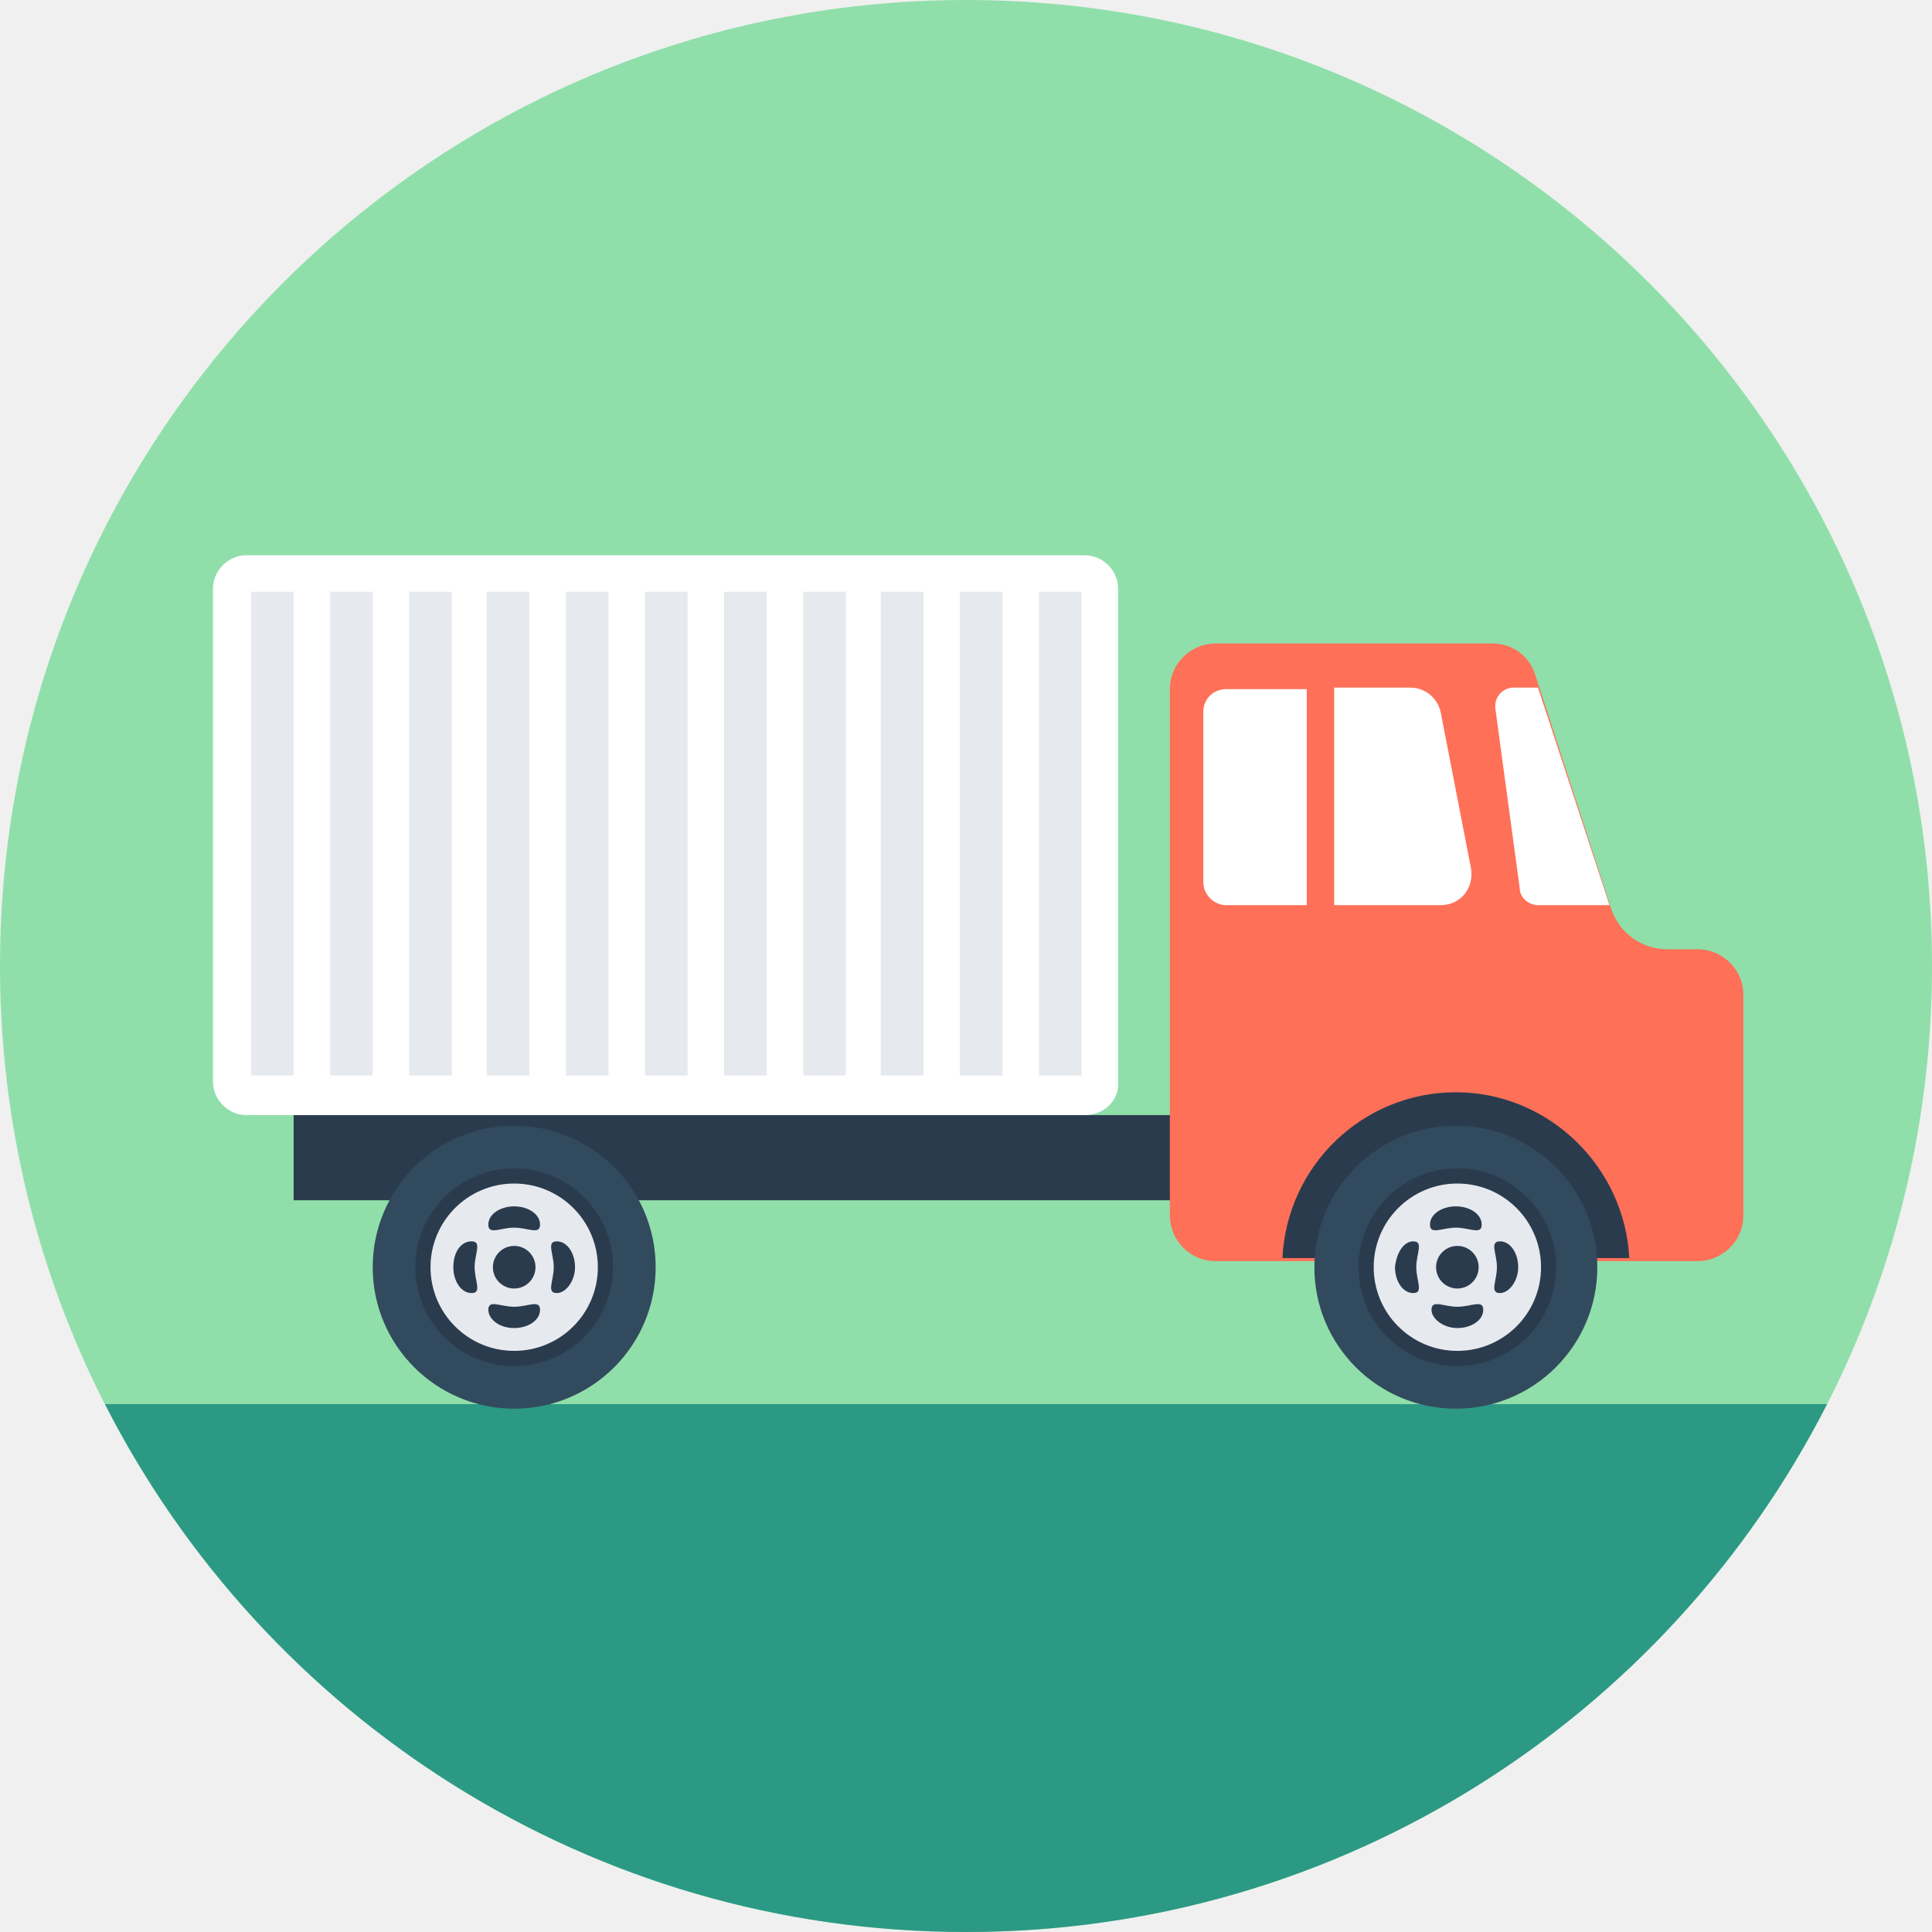
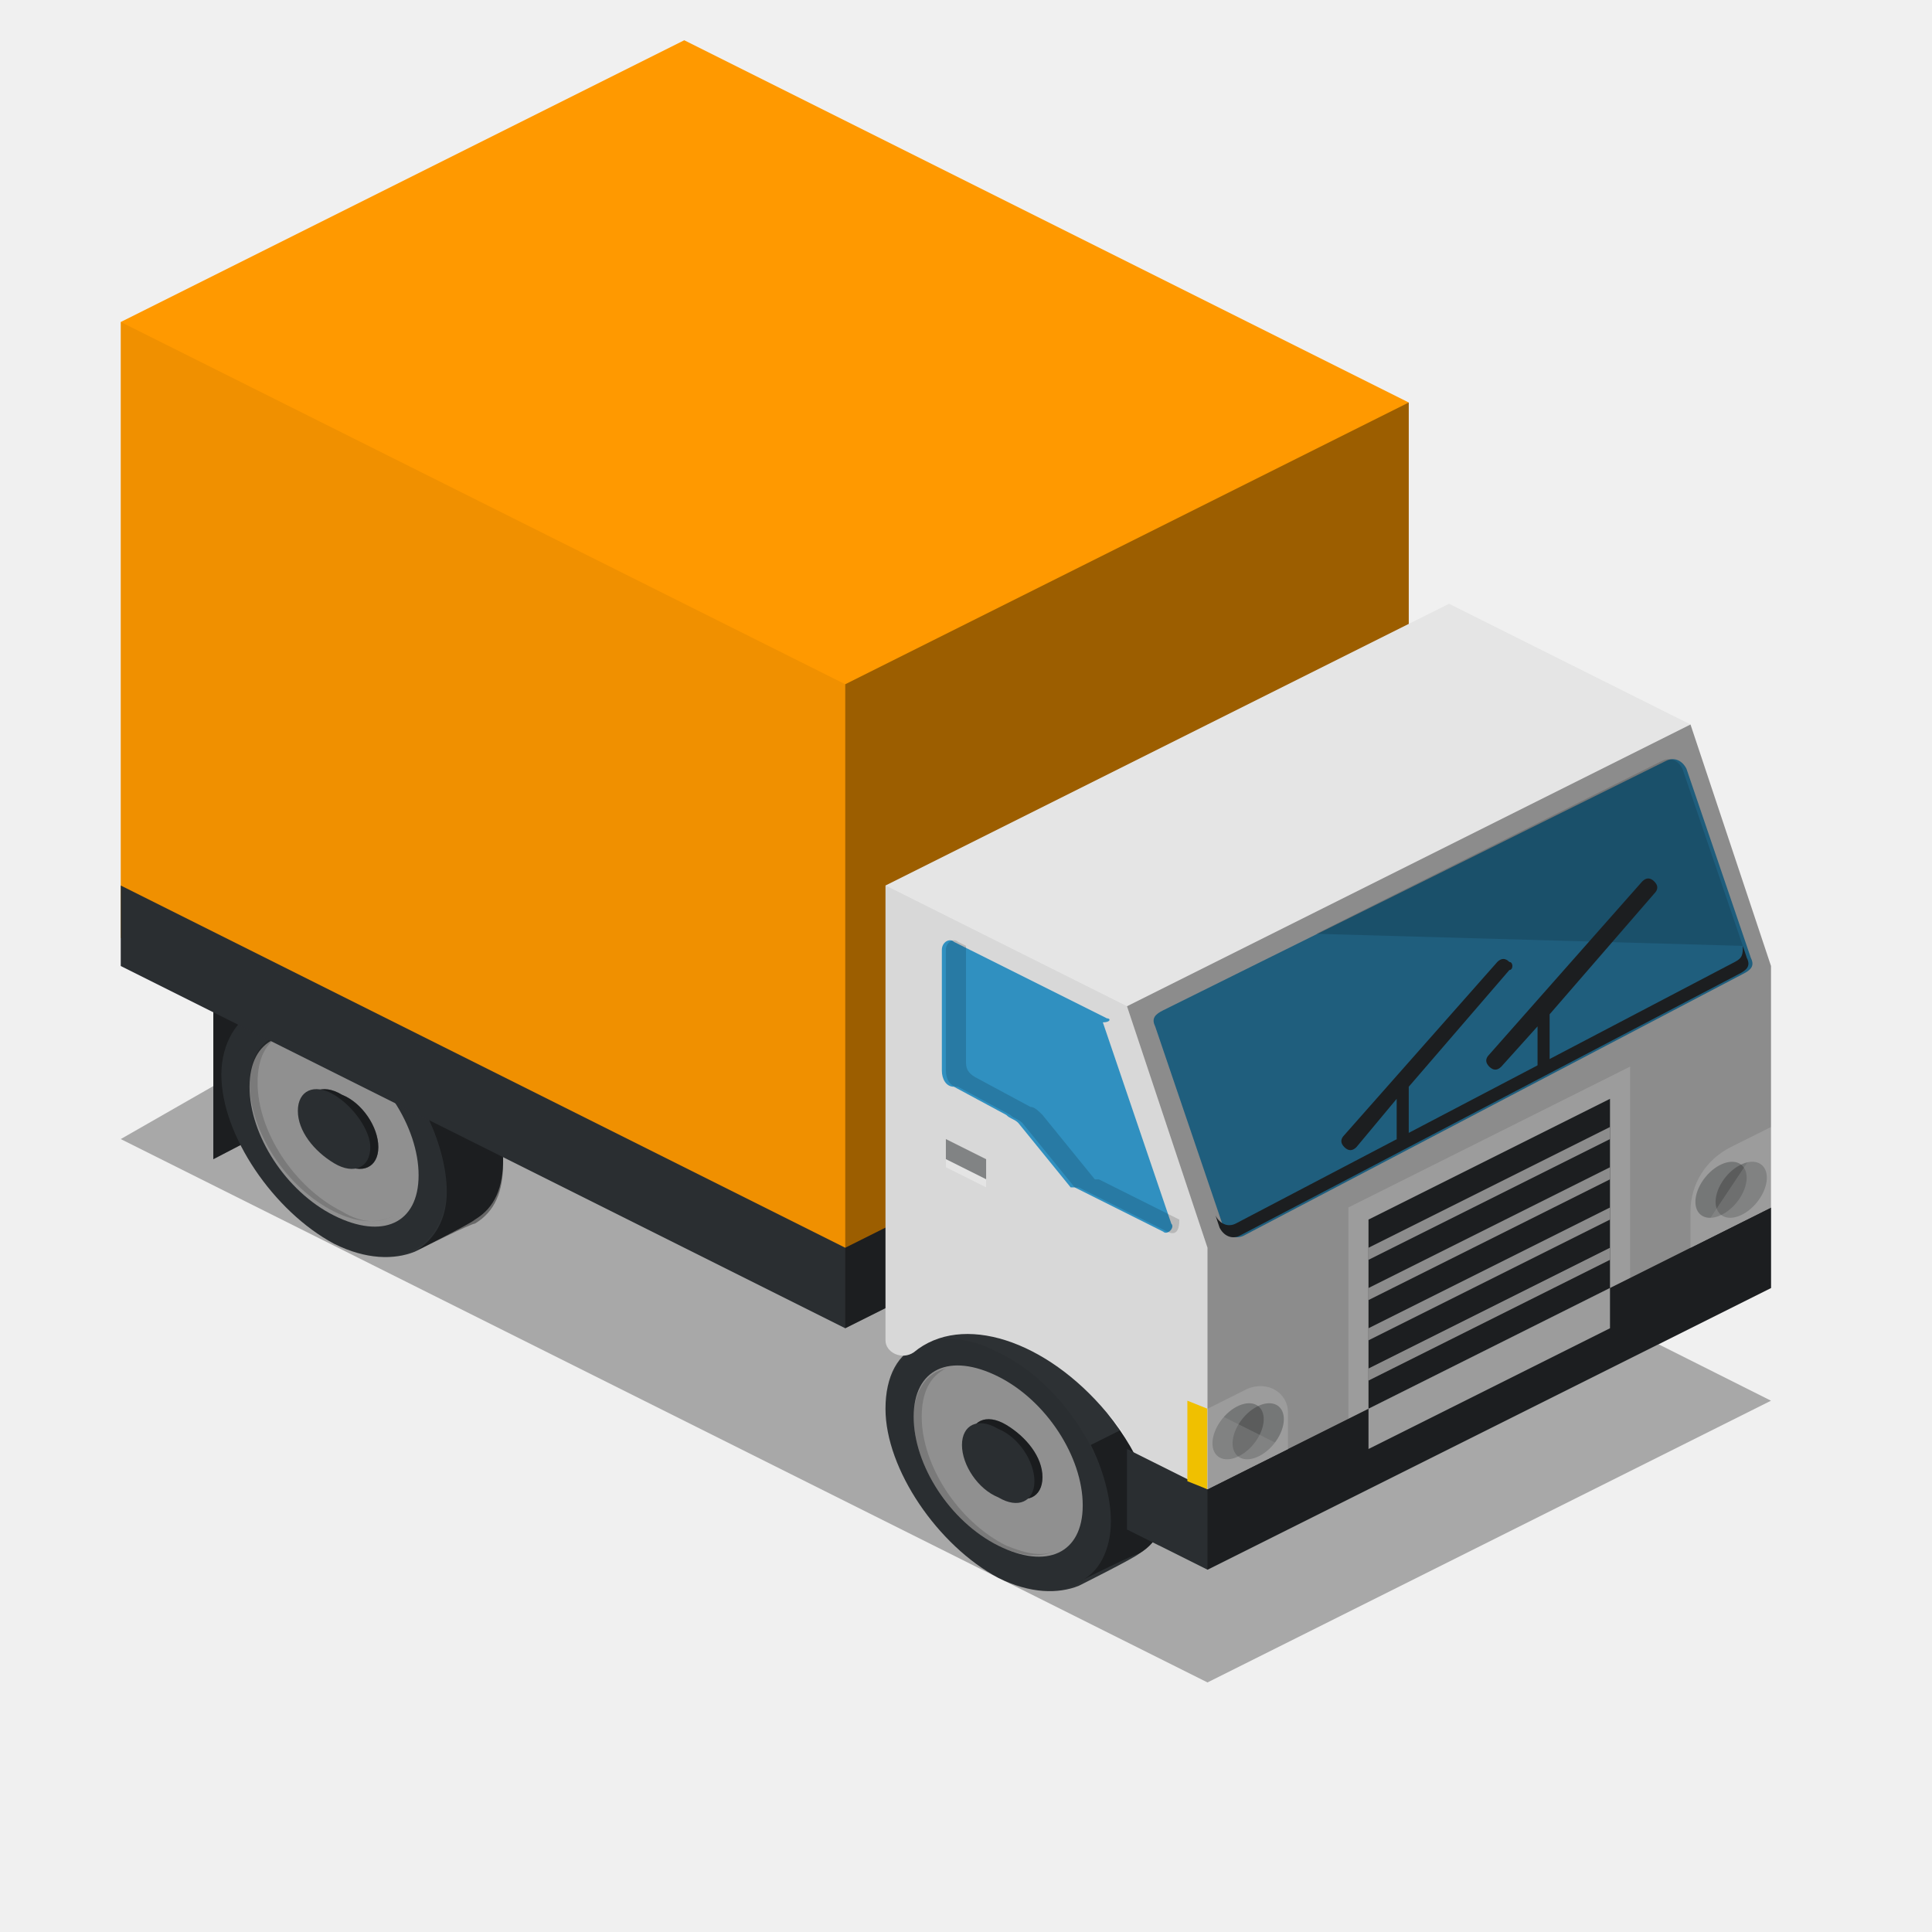
- <svg xmlns="http://www.w3.org/2000/svg" version="1.1" id="Layer_1" viewBox="0 0 508 508" xml:space="preserve">
-   <circle style="fill:#90DFAA;" cx="254" cy="254" r="254" />
-   <path style="fill:#2C9984;" d="M27.6,369.2C69.6,451.6,155.2,508,254,508s184.4-56.4,226.4-138.8H27.6z" />
-   <rect x="77.2" y="293.2" style="fill:#2B3B4E;" width="239.6" height="22.4" />
-   <path style="fill:#FFFFFF;" d="M285.2,293.2H64.8c-4.8,0-8.8-4-8.8-8.8V154.8c0-4.8,4-8.8,8.8-8.8h220.4c4.8,0,8.8,4,8.8,8.8v129.6  C294.4,289.2,290.4,293.2,285.2,293.2z" />
-   <g>
-     <rect x="66" y="155.6" style="fill:#E6E9EE;" width="11.2" height="127.2" />
-     <rect x="86.8" y="155.6" style="fill:#E6E9EE;" width="11.2" height="127.2" />
-     <rect x="107.6" y="155.6" style="fill:#E6E9EE;" width="11.2" height="127.2" />
-     <rect x="128" y="155.6" style="fill:#E6E9EE;" width="11.2" height="127.2" />
-     <rect x="148.8" y="155.6" style="fill:#E6E9EE;" width="11.2" height="127.2" />
-     <rect x="169.6" y="155.6" style="fill:#E6E9EE;" width="11.2" height="127.2" />
-     <rect x="190.4" y="155.6" style="fill:#E6E9EE;" width="11.2" height="127.2" />
-     <rect x="211.2" y="155.6" style="fill:#E6E9EE;" width="11.2" height="127.2" />
-     <rect x="231.6" y="155.6" style="fill:#E6E9EE;" width="11.2" height="127.2" />
-     <rect x="252.4" y="155.6" style="fill:#E6E9EE;" width="11.2" height="127.2" />
-     <rect x="273.2" y="155.6" style="fill:#E6E9EE;" width="11.2" height="127.2" />
-   </g>
-   <path style="fill:#FF7058;" d="M446.4,249.6h-8c-6.8,0-12.8-4.4-14.8-10.8l-20-61.6c-1.6-4.8-6-8-11.2-8h-72.8c-6.4,0-12,5.2-12,12  v138.4c0,6.4,5.2,12,12,12h126.8c6.4,0,12-5.2,12-12v-58C458.4,254.8,452.8,249.6,446.4,249.6z" />
-   <g>
-     <path style="fill:#FFFFFF;" d="M316.4,187.2V232c0,3.2,2.8,6,6,6h21.2v-56.8h-21.2C319.2,181.2,316.4,183.6,316.4,187.2z" />
-     <path style="fill:#FFFFFF;" d="M386.8,228.4l-8-41.2c-0.8-3.6-4-6.4-8-6.4h-20V238h28C384,238,387.6,233.6,386.8,228.4z" />
-     <path style="fill:#FFFFFF;" d="M423.2,238h-18.8c-2.4,0-4.8-2-4.8-4.4l-6.4-47.2c-0.4-3.2,2-5.6,4.8-5.6h6.4L423.2,238z" />
-   </g>
-   <path style="fill:#2B3B4E;" d="M428.4,330.8h-91.2c1.2-24.4,21.2-43.6,45.6-43.6C407.2,287.2,427.2,306.8,428.4,330.8z" />
-   <circle style="fill:#324A5E;" cx="382.8" cy="333.2" r="37.2" />
-   <circle style="fill:#2B3B4E;" cx="383.2" cy="333.2" r="26" />
-   <circle style="fill:#E6E9EE;" cx="383.2" cy="333.2" r="22" />
-   <g>
-     <path style="fill:#2B3B4E;" d="M389.6,322c0,2.8-3.2,0.8-6.8,0.8s-6.8,2-6.8-0.8s3.2-4.8,6.8-4.8S389.6,319.2,389.6,322z" />
-     <path style="fill:#2B3B4E;" d="M376.4,344.4c0-2.8,3.2-0.8,6.8-0.8s6.8-2,6.8,0.8s-3.2,4.8-6.8,4.8S376.4,346.8,376.4,344.4z" />
-     <path style="fill:#2B3B4E;" d="M394.4,340c-2.8,0-0.8-3.2-0.8-6.8c0-3.6-2-6.8,0.8-6.8s4.8,3.2,4.8,6.8   C399.2,336.8,396.8,340,394.4,340z" />
-     <path style="fill:#2B3B4E;" d="M371.6,326.4c2.8,0,0.8,3.2,0.8,6.8c0,3.6,2,6.8-0.8,6.8s-4.8-3.2-4.8-6.8   C367.2,329.2,369.2,326.4,371.6,326.4z" />
-     <circle style="fill:#2B3B4E;" cx="383.2" cy="333.2" r="5.6" />
-   </g>
-   <circle style="fill:#324A5E;" cx="135.2" cy="333.2" r="37.2" />
-   <circle style="fill:#2B3B4E;" cx="135.2" cy="333.2" r="26" />
-   <circle style="fill:#E6E9EE;" cx="135.2" cy="333.2" r="22" />
-   <g>
-     <path style="fill:#2B3B4E;" d="M142,322c0,2.8-3.2,0.8-6.8,0.8s-6.8,2-6.8-0.8s3.2-4.8,6.8-4.8S142,319.2,142,322z" />
-     <path style="fill:#2B3B4E;" d="M128.4,344.4c0-2.8,3.2-0.8,6.8-0.8s6.8-2,6.8,0.8s-3.2,4.8-6.8,4.8   C131.2,349.2,128.4,346.8,128.4,344.4z" />
-     <path style="fill:#2B3B4E;" d="M146.4,340c-2.8,0-0.8-3.2-0.8-6.8c0-3.6-2-6.8,0.8-6.8s4.8,3.2,4.8,6.8S148.8,340,146.4,340z" />
-     <path style="fill:#2B3B4E;" d="M124,326.4c2.8,0,0.8,3.2,0.8,6.8c0,3.6,2,6.8-0.8,6.8s-4.8-3.2-4.8-6.8   C119.2,329.2,121.2,326.4,124,326.4z" />
-     <circle style="fill:#2B3B4E;" cx="135.2" cy="333.2" r="5.6" />
-   </g>
+ <svg xmlns="http://www.w3.org/2000/svg" xml:space="preserve" viewBox="0 0 48 48" id="truck">
+   <path d="m3 28.3 13.1-7.5 27.9 14-14 7z" opacity=".3" />
+   <path fill="#2D3134" d="M5.3 25v3.8l2.5-1.3v-3.7z" />
+   <path d="M5.3 25v3.8l2.5-1.3v-3.7z" opacity=".39" />
+   <path fill="#2D3134" d="M26.2 32.9c-.7-.4-1.4-.4-1.9-.2l-1.4.7c-.6.2-.9.8-.9 1.6 0 1.5 1.3 3.4 2.8 4.2.8.4 1.5.4 2 .2 0 0 1.4-.7 1.5-.8.5-.3.7-.8.7-1.5 0-1.6-1.3-3.5-2.8-4.2z" />
+   <path d="M26.8 39.3c.2-.1 1.4-.7 1.5-.7.5-.3.7-.8.7-1.5 0-.6-.2-1.3-.5-1.9l-1.4.7c.3.6.5 1.3.5 1.9 0 .7-.3 1.3-.8 1.5z" opacity=".39" />
+   <path fill="#999" d="M26.9 37.4c0 1.2-.9 1.6-2.1 1-1.2-.6-2.1-2-2.1-3.2s.9-1.6 2.1-1c1.2.6 2.1 2 2.1 3.2z" />
+   <path d="M25 38.4c-1.2-.6-2.1-2-2.1-3.2 0-.6.2-1 .6-1.2-.5.1-.8.6-.8 1.2 0 1.2.9 2.6 2.1 3.2.6.3 1.1.3 1.5.1-.4.2-.8.1-1.3-.1z" opacity=".15" />
+   <path fill="#2D3134" d="M25.9 36.7c0 .5-.4.7-.9.4s-.9-.8-.9-1.3.4-.7.9-.4.9.8.9 1.3z" />
+   <path d="M25.9 36.7c0 .5-.4.7-.9.4s-.9-.8-.9-1.3.4-.7.9-.4.9.8.9 1.3z" opacity=".39" />
+   <path fill="#2D3134" d="M25.7 36.8c0 .5-.4.7-.9.4-.5-.2-.9-.8-.9-1.3s.4-.7.9-.4c.5.2.9.8.9 1.3z" />
+   <path d="M27.6 37.8c0 1.5-1.3 2.2-2.8 1.4-1.5-.8-2.8-2.7-2.8-4.2s1.3-2.2 2.8-1.4c1.5.7 2.8 2.6 2.8 4.2z" opacity=".06" />
+   <path fill="#2D3134" d="M9.7 24.6c-.7-.4-1.4-.4-1.9-.2l-1.4.7c-.5.2-.9.8-.9 1.6 0 1.5 1.3 3.4 2.8 4.2.8.4 1.5.4 2 .2 0 0 1.4-.7 1.5-.8.5-.3.7-.8.7-1.5 0-1.5-1.3-3.4-2.8-4.2z" />
+   <path d="M10.3 31.1c.2-.1 1.4-.7 1.5-.7.5-.3.7-.8.7-1.5 0-.6-.2-1.3-.5-1.9l-1.4.7c.3.6.5 1.3.5 1.9 0 .7-.3 1.2-.8 1.5z" opacity=".39" />
+   <path fill="#999" d="M10.4 29.2c0 1.2-.9 1.6-2.1 1s-2.1-2-2.1-3.2.9-1.6 2.1-1 2.1 2 2.1 3.2z" />
+   <path d="M8.5 30.1c-1.2-.6-2.1-2-2.1-3.2 0-.6.2-1 .6-1.2-.5.1-.8.6-.8 1.2 0 1.2.9 2.6 2.1 3.2.6.3 1.1.3 1.5.1-.4.2-.8.2-1.3-.1z" opacity=".15" />
+   <path fill="#2D3134" d="M9.4 28.5c0 .5-.4.7-.9.4-.5-.2-.9-.8-.9-1.3s.4-.7.9-.4c.5.2.9.8.9 1.3z" />
+   <path d="M9.4 28.5c0 .5-.4.7-.9.4-.5-.2-.9-.8-.9-1.3s.4-.7.9-.4c.5.2.9.8.9 1.3z" opacity=".39" />
+   <path fill="#2D3134" d="M9.2 28.5c0 .5-.4.7-.9.4s-.9-.8-.9-1.3.4-.7.9-.4.9.9.9 1.3z" />
+   <path d="M11.1 29.5c0 1.5-1.3 2.2-2.8 1.4-1.5-.8-2.8-2.7-2.8-4.2s1.3-2.2 2.8-1.4c1.5.8 2.8 2.7 2.8 4.2z" opacity=".06" />
+   <path fill="#F90" d="M17 1 3 8v15.3l18 9L35 25V10z" />
+   <path fill="#2D3134" d="M3 22v2l18 9v-2zM35 24v2l-14 7v-2z" />
+   <path d="M3 8v16l18 9V17z" opacity=".06" />
+   <path d="M35 10v16l-14 7V17z" opacity=".39" />
+   <path fill="#E5E5E5" d="m42 18-6-3-14 7v11.3c0 .3.4.5.7.3 1.2-1 3.3-.3 4.8 1.5.9 1.1 1.3 2.3 1.3 3.3l1.2.6 14-7v-8l-2-6z" />
+   <path fill="#39C" d="m30.4 30.5-1.7-5c-.1-.2 0-.3.2-.4l12.5-6.2c.2-.1.4 0 .5.2l1.6 4.7c.1.2 0 .3-.2.4l-12.4 6.5c-.2.1-.5 0-.5-.2z" />
+   <path d="m32.7 23.2 8.6-4.3c.2-.1.4 0 .5.2l1.5 4.4-10.6-.3z" opacity=".15" />
+   <path fill="#2D3134" d="m43.4 23.8-.1-.3c0 .2 0 .3-.2.4l-12.4 6.5c-.2.1-.4 0-.5-.2l.1.3c.1.2.3.3.5.2l12.4-6.5c.2-.1.3-.2.2-.4z" />
+   <path fill="#FFF" d="m33.5 30 7-3.5v5.8l-7 3.5z" />
+   <path fill="#2D3134" d="m34 35 6-3v-4.7l-6 3z" />
+   <path fill="#2D3134" d="M44 32v-2l-14 7v2zM28 38l2 1v-2l-2-1z" />
+   <path fill="#FFF" d="M34 35v1l6-3v-1z" />
+   <path fill="#39C" d="m27.5 25.3-3.8-1.9c-.1-.1-.3 0-.3.2v3c0 .2.1.4.3.4l1.3.7c.1.1.2.1.3.2l1.3 1.6h.1l2.2 1.1c.1.1.3-.1.2-.2l-1.7-5c.2 0 .2-.1.1-.1z" />
+   <path d="m29.3 30.3-2-1h-.1l-1.3-1.6c-.1-.1-.2-.2-.3-.2l-1.3-.7c-.2-.1-.3-.2-.3-.4v-2.9l-.2-.1c-.1-.1-.3 0-.3.2v3c0 .2.1.4.3.4l1.3.7c.1.1.2.1.3.2l1.3 1.6h.1l2.2 1.1c.2.1.3 0 .3-.3z" opacity=".15" />
+   <path fill="#FC0" d="M30 35v2l-.5-.2v-2z" />
+   <path fill="#E5E5E5" d="M34 31v.3l6-3V28zM34 32v.3l6-3V29zM34 33v.3l6-3V30zM34 34v.3l6-3V31z" />
+   <path fill="#2D3134" d="M23.5 28.3v.5l1 .5v-.5z" opacity=".5" />
+   <path fill="#FFF" d="m24.5 29.5-1-.5v-.2l1 .5z" opacity=".5" />
+   <path fill="#2D3134" d="M37.5 23.9c-.1-.1-.2-.1-.3 0l-3.8 4.3c-.1.1-.1.2 0 .3s.2.1.3 0l1-1.2v1h.3V27l2.5-2.9c.1 0 .1-.2 0-.2zM41.1 21.9c-.1-.1-.2-.1-.3 0L37 26.2c-.1.1-.1.2 0 .3.1.1.2.1.3 0l.9-1v1.1h.3v-1.4l2.6-3c.1-.1.1-.2 0-.3z" />
+   <path fill="#FFF" d="m42 31 2-1v-2l-1 .5c-.6.3-1 .9-1 1.6v.9z" />
+   <ellipse cx="42.7" cy="29.5" fill="#2D3134" opacity=".3" rx=".8" ry=".5" transform="rotate(129.144 42.715 29.544)" />
+   <ellipse cx="43.2" cy="29.5" fill="#2D3134" opacity=".3" rx=".8" ry=".5" transform="rotate(129.144 43.216 29.544)" />
+   <path fill="#FFF" d="m42 31 2-1v-2z" opacity=".3" />
+   <path fill="#FFF" d="m30 37 2-1v-.9c0-.5-.5-.8-1-.6l-1 .5v2z" />
+   <ellipse cx="31.2" cy="35.5" fill="#2D3134" opacity=".3" rx=".8" ry=".5" transform="rotate(129.144 31.216 35.544)" />
+   <ellipse cx="30.7" cy="35.5" fill="#2D3134" opacity=".3" rx=".8" ry=".5" transform="rotate(129.144 30.716 35.544)" />
+   <path fill="#FFF" d="m30 37 2-1-2-1z" opacity=".3" />
+   <path d="m28 25-6-3v11.3c0 .3.4.5.7.3 1.2-1 3.3-.3 4.8 1.5.3.3.5.6.6 1L28 36v2l2 1v-8l-2-6z" opacity=".06" />
+   <path d="m42 18-14 7 2 6v8l14-7v-8z" opacity=".39" />
</svg>
